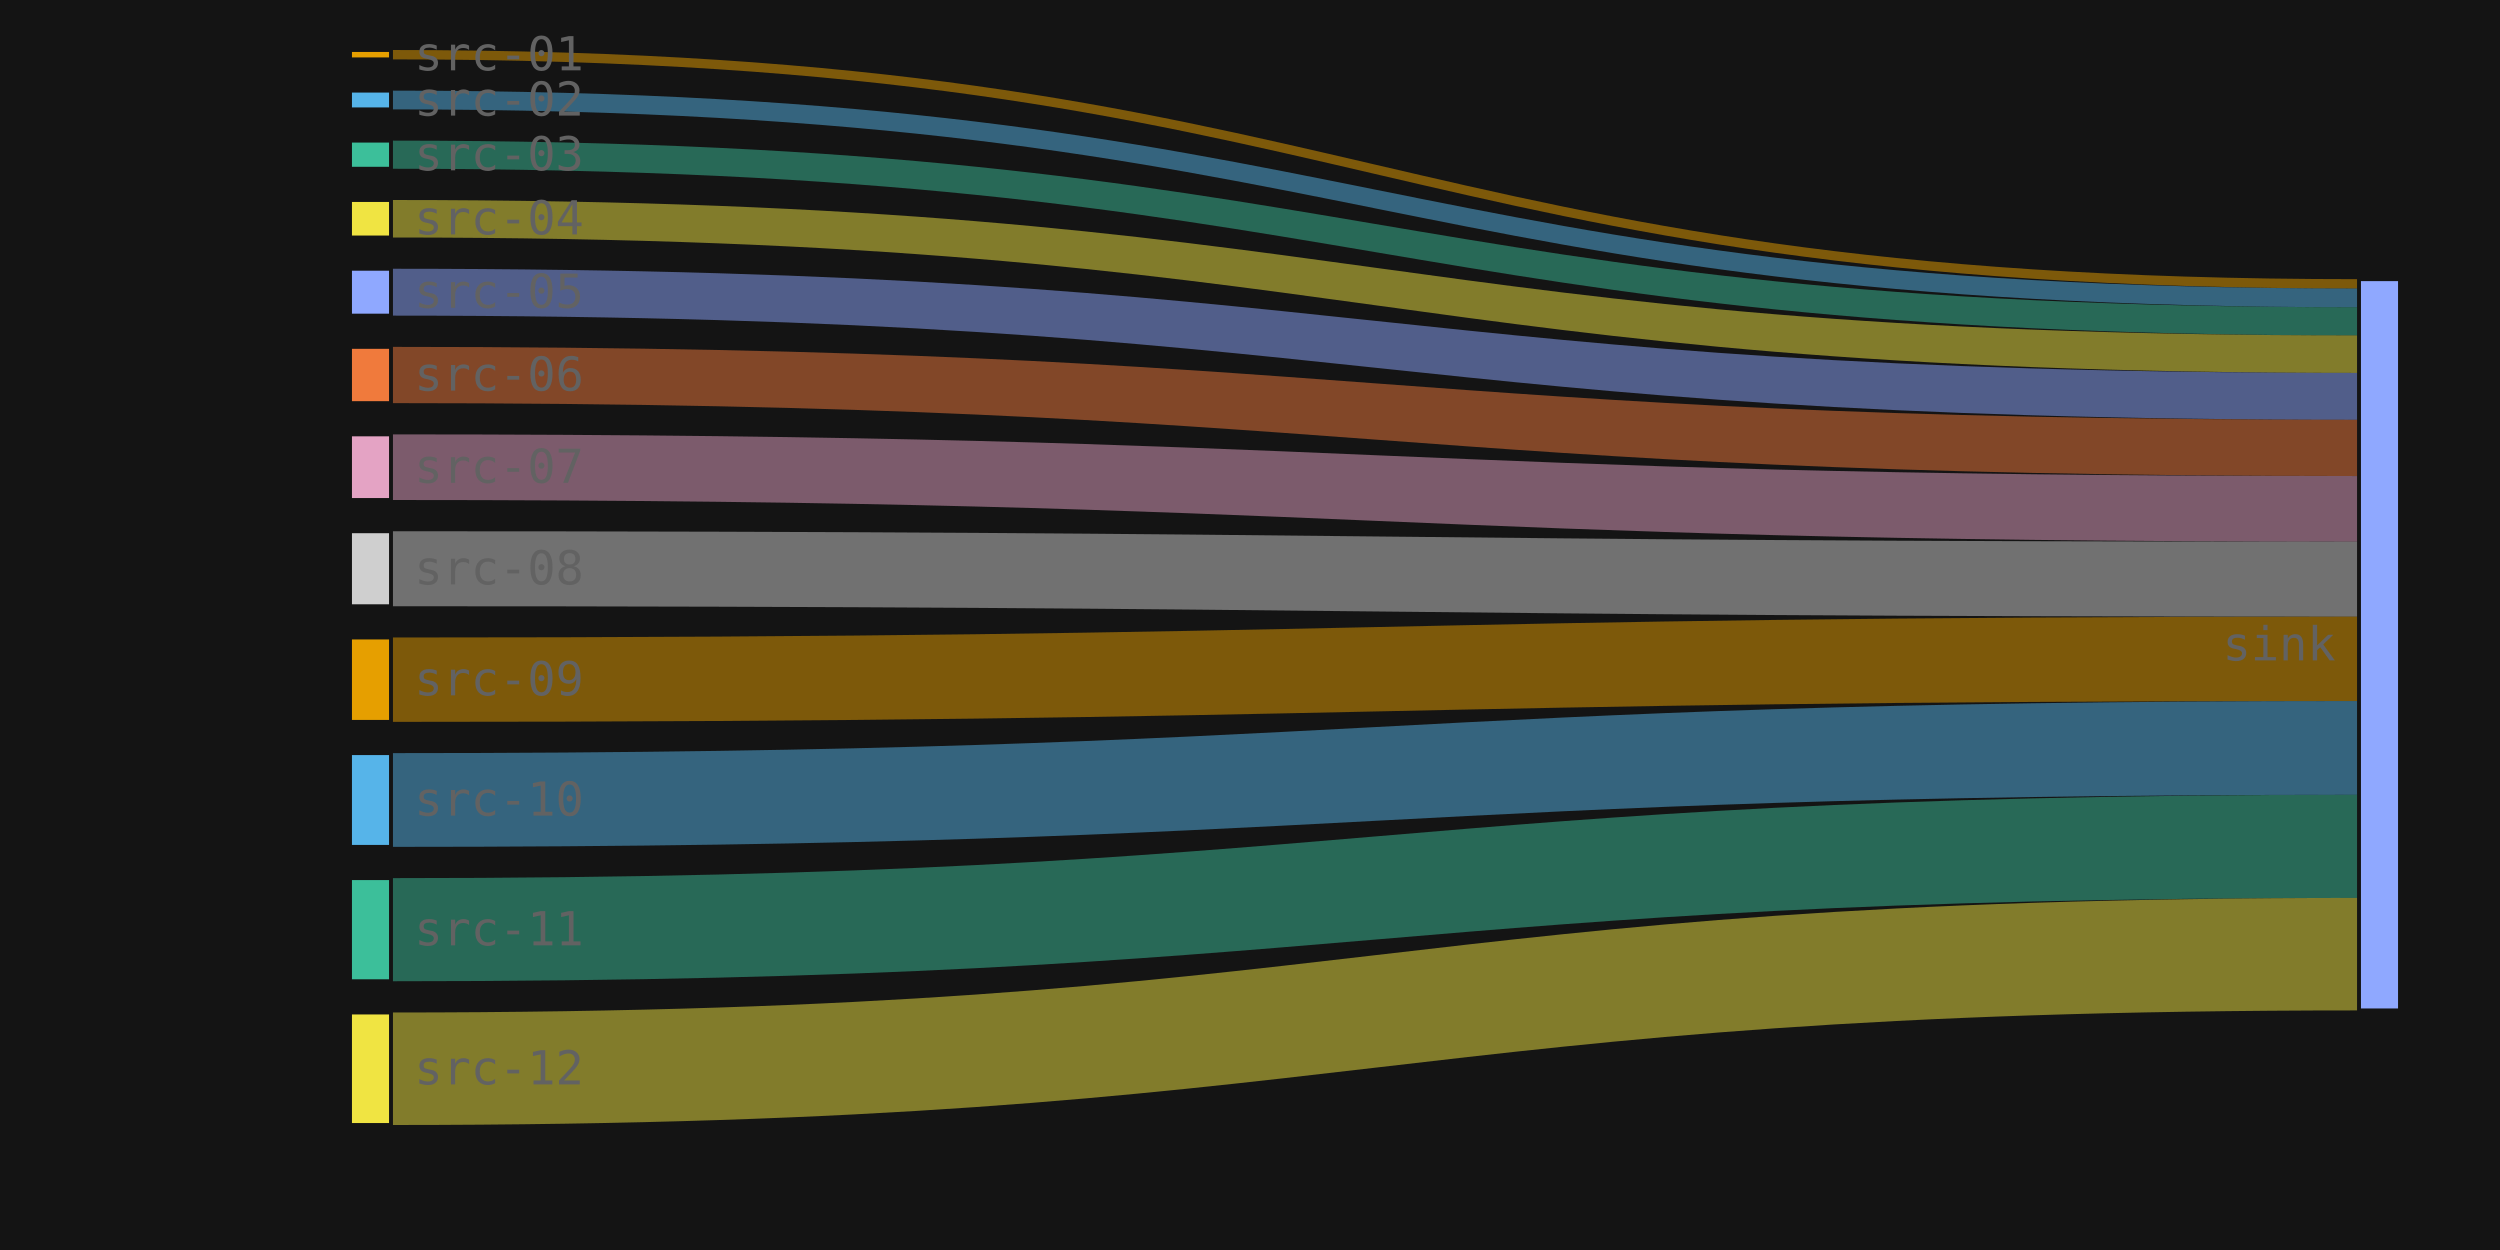
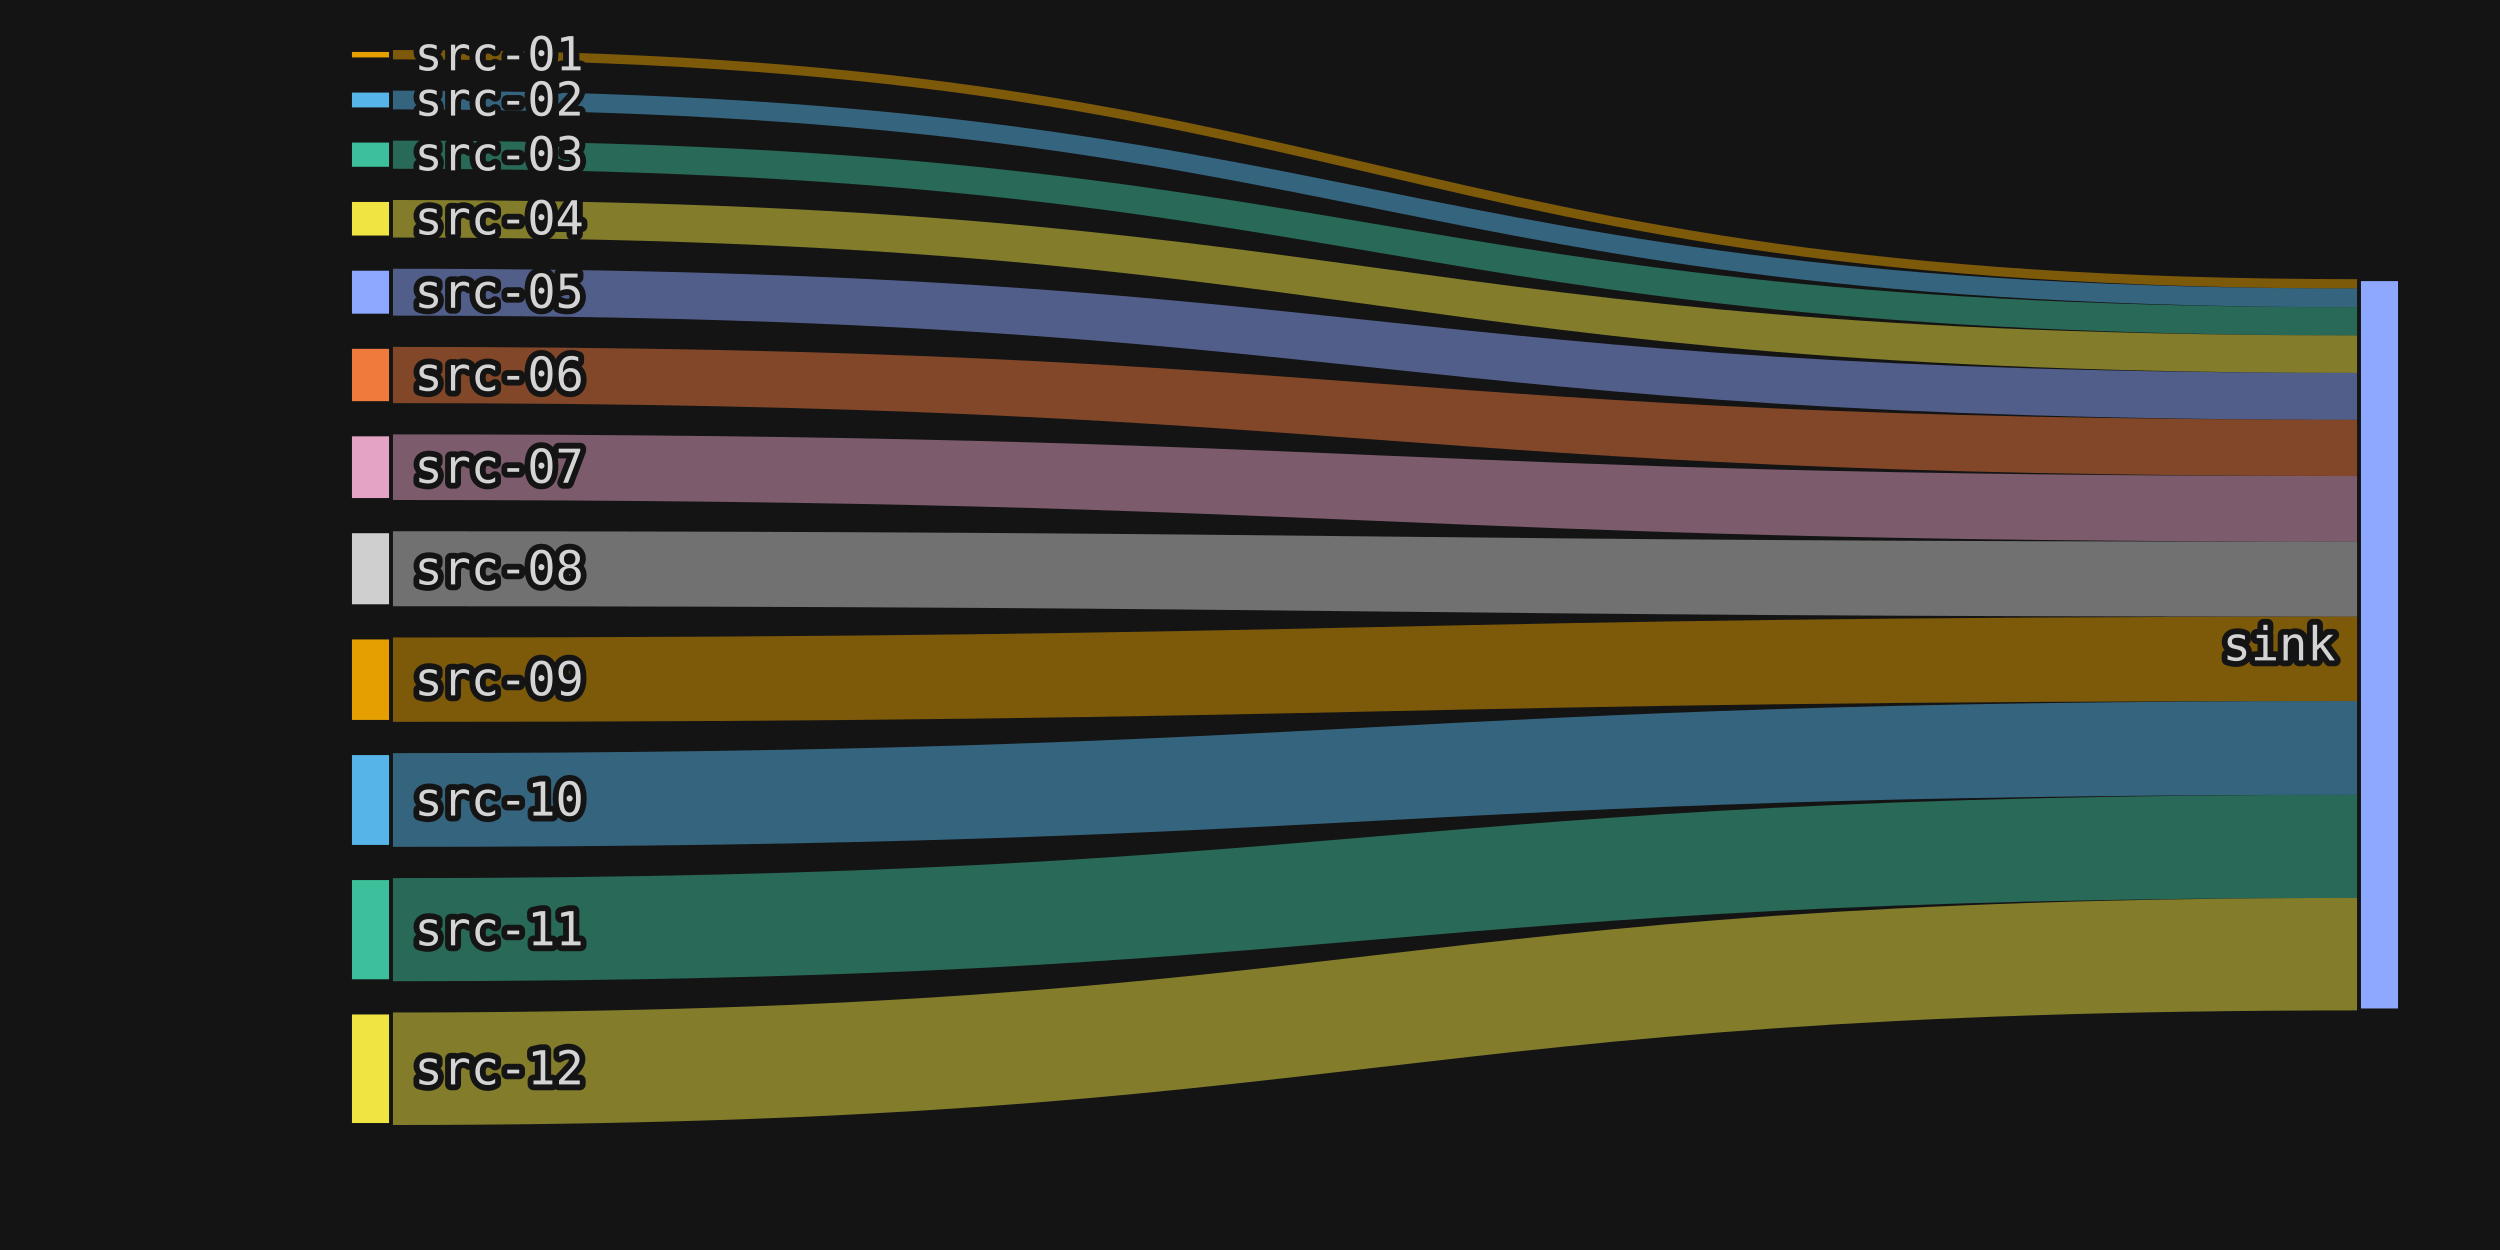
<svg xmlns="http://www.w3.org/2000/svg" viewBox="0 0 640 320" width="640" height="320">
  <rect width="100%" height="100%" fill="#141414" />
  <path d="M100.096 12.8 C352 12.8 352 71.467 603.904 71.467 L603.904 73.867 C352 73.867 352 15.2 100.096 15.2 Z" fill="#e69f00" fill-opacity="0.5" />
  <path d="M100.096 23.2 C352 23.2 352 73.867 603.904 73.867 L603.904 78.667 C352 78.667 352 28 100.096 28 Z" fill="#56b4e9" fill-opacity="0.5" />
  <path d="M100.096 36 C352 36 352 78.667 603.904 78.667 L603.904 85.867 C352 85.867 352 43.2 100.096 43.2 Z" fill="#3cbf9a" fill-opacity="0.5" />
  <path d="M100.096 51.2 C352 51.2 352 85.867 603.904 85.867 L603.904 95.467 C352 95.467 352 60.8 100.096 60.8 Z" fill="#f0e442" fill-opacity="0.5" />
  <path d="M100.096 68.8 C352 68.8 352 95.467 603.904 95.467 L603.904 107.467 C352 107.467 352 80.8 100.096 80.8 Z" fill="#8fa8ff" fill-opacity="0.5" />
  <path d="M100.096 88.8 C352 88.8 352 107.467 603.904 107.467 L603.904 121.867 C352 121.867 352 103.2 100.096 103.2 Z" fill="#f07a3c" fill-opacity="0.5" />
  <path d="M100.096 111.2 C352 111.2 352 121.867 603.904 121.867 L603.904 138.667 C352 138.667 352 128 100.096 128 Z" fill="#e4a3c4" fill-opacity="0.5" />
  <path d="M100.096 136 C352 136 352 138.667 603.904 138.667 L603.904 157.867 C352 157.867 352 155.2 100.096 155.2 Z" fill="#cfcfcf" fill-opacity="0.5" />
  <path d="M100.096 163.2 C352 163.2 352 157.867 603.904 157.867 L603.904 179.467 C352 179.467 352 184.8 100.096 184.8 Z" fill="#e69f00" fill-opacity="0.5" />
  <path d="M100.096 192.8 C352 192.8 352 179.467 603.904 179.467 L603.904 203.467 C352 203.467 352 216.8 100.096 216.8 Z" fill="#56b4e9" fill-opacity="0.5" />
  <path d="M100.096 224.8 C352 224.8 352 203.467 603.904 203.467 L603.904 229.867 C352 229.867 352 251.2 100.096 251.2 Z" fill="#3cbf9a" fill-opacity="0.5" />
  <path d="M100.096 259.2 C352 259.2 352 229.867 603.904 229.867 L603.904 258.667 C352 258.667 352 288 100.096 288 Z" fill="#f0e442" fill-opacity="0.5" />
  <rect x="89.6" y="12.8" width="10.496" height="2.4" fill="#e69f00" stroke="#141414" stroke-width="1" />
-   <text x="106.096" y="18" font-size="12" font-family="monospace" fill="#626262">src-01</text>
+   <text x="106.096" y="18" font-size="12" font-family="monospace" fill="#d4d4d4" stroke="#141414" stroke-width="3" stroke-linejoin="round" paint-order="stroke">src-01</text>
  <rect x="89.6" y="23.2" width="10.496" height="4.8" fill="#56b4e9" stroke="#141414" stroke-width="1" />
-   <text x="106.096" y="29.6" font-size="12" font-family="monospace" fill="#626262">src-02</text>
+   <text x="106.096" y="29.6" font-size="12" font-family="monospace" fill="#d4d4d4" stroke="#141414" stroke-width="3" stroke-linejoin="round" paint-order="stroke">src-02</text>
  <rect x="89.6" y="36" width="10.496" height="7.2" fill="#3cbf9a" stroke="#141414" stroke-width="1" />
-   <text x="106.096" y="43.6" font-size="12" font-family="monospace" fill="#626262">src-03</text>
+   <text x="106.096" y="43.6" font-size="12" font-family="monospace" fill="#d4d4d4" stroke="#141414" stroke-width="3" stroke-linejoin="round" paint-order="stroke">src-03</text>
  <rect x="89.6" y="51.2" width="10.496" height="9.6" fill="#f0e442" stroke="#141414" stroke-width="1" />
-   <text x="106.096" y="60" font-size="12" font-family="monospace" fill="#626262">src-04</text>
+   <text x="106.096" y="60" font-size="12" font-family="monospace" fill="#d4d4d4" stroke="#141414" stroke-width="3" stroke-linejoin="round" paint-order="stroke">src-04</text>
  <rect x="89.6" y="68.8" width="10.496" height="12" fill="#8fa8ff" stroke="#141414" stroke-width="1" />
-   <text x="106.096" y="78.8" font-size="12" font-family="monospace" fill="#626262">src-05</text>
+   <text x="106.096" y="78.8" font-size="12" font-family="monospace" fill="#d4d4d4" stroke="#141414" stroke-width="3" stroke-linejoin="round" paint-order="stroke">src-05</text>
  <rect x="89.6" y="88.8" width="10.496" height="14.4" fill="#f07a3c" stroke="#141414" stroke-width="1" />
-   <text x="106.096" y="100" font-size="12" font-family="monospace" fill="#626262">src-06</text>
+   <text x="106.096" y="100" font-size="12" font-family="monospace" fill="#d4d4d4" stroke="#141414" stroke-width="3" stroke-linejoin="round" paint-order="stroke">src-06</text>
  <rect x="89.6" y="111.2" width="10.496" height="16.8" fill="#e4a3c4" stroke="#141414" stroke-width="1" />
-   <text x="106.096" y="123.6" font-size="12" font-family="monospace" fill="#626262">src-07</text>
+   <text x="106.096" y="123.6" font-size="12" font-family="monospace" fill="#d4d4d4" stroke="#141414" stroke-width="3" stroke-linejoin="round" paint-order="stroke">src-07</text>
  <rect x="89.6" y="136" width="10.496" height="19.2" fill="#cfcfcf" stroke="#141414" stroke-width="1" />
-   <text x="106.096" y="149.6" font-size="12" font-family="monospace" fill="#626262">src-08</text>
+   <text x="106.096" y="149.6" font-size="12" font-family="monospace" fill="#d4d4d4" stroke="#141414" stroke-width="3" stroke-linejoin="round" paint-order="stroke">src-08</text>
  <rect x="89.6" y="163.2" width="10.496" height="21.6" fill="#e69f00" stroke="#141414" stroke-width="1" />
-   <text x="106.096" y="178" font-size="12" font-family="monospace" fill="#626262">src-09</text>
+   <text x="106.096" y="178" font-size="12" font-family="monospace" fill="#d4d4d4" stroke="#141414" stroke-width="3" stroke-linejoin="round" paint-order="stroke">src-09</text>
  <rect x="89.6" y="192.8" width="10.496" height="24" fill="#56b4e9" stroke="#141414" stroke-width="1" />
-   <text x="106.096" y="208.8" font-size="12" font-family="monospace" fill="#626262">src-10</text>
+   <text x="106.096" y="208.8" font-size="12" font-family="monospace" fill="#d4d4d4" stroke="#141414" stroke-width="3" stroke-linejoin="round" paint-order="stroke">src-10</text>
  <rect x="89.6" y="224.8" width="10.496" height="26.4" fill="#3cbf9a" stroke="#141414" stroke-width="1" />
-   <text x="106.096" y="242" font-size="12" font-family="monospace" fill="#626262">src-11</text>
+   <text x="106.096" y="242" font-size="12" font-family="monospace" fill="#d4d4d4" stroke="#141414" stroke-width="3" stroke-linejoin="round" paint-order="stroke">src-11</text>
  <rect x="89.6" y="259.2" width="10.496" height="28.8" fill="#f0e442" stroke="#141414" stroke-width="1" />
-   <text x="106.096" y="277.6" font-size="12" font-family="monospace" fill="#626262">src-12</text>
+   <text x="106.096" y="277.6" font-size="12" font-family="monospace" fill="#d4d4d4" stroke="#141414" stroke-width="3" stroke-linejoin="round" paint-order="stroke">src-12</text>
  <rect x="603.904" y="71.467" width="10.496" height="187.2" fill="#8fa8ff" stroke="#141414" stroke-width="1" />
-   <text x="597.904" y="169.067" font-size="12" font-family="monospace" fill="#626262" text-anchor="end">sink</text>
+   <text x="597.904" y="169.067" font-size="12" font-family="monospace" fill="#d4d4d4" stroke="#141414" stroke-width="3" stroke-linejoin="round" paint-order="stroke" text-anchor="end">sink</text>
</svg>
